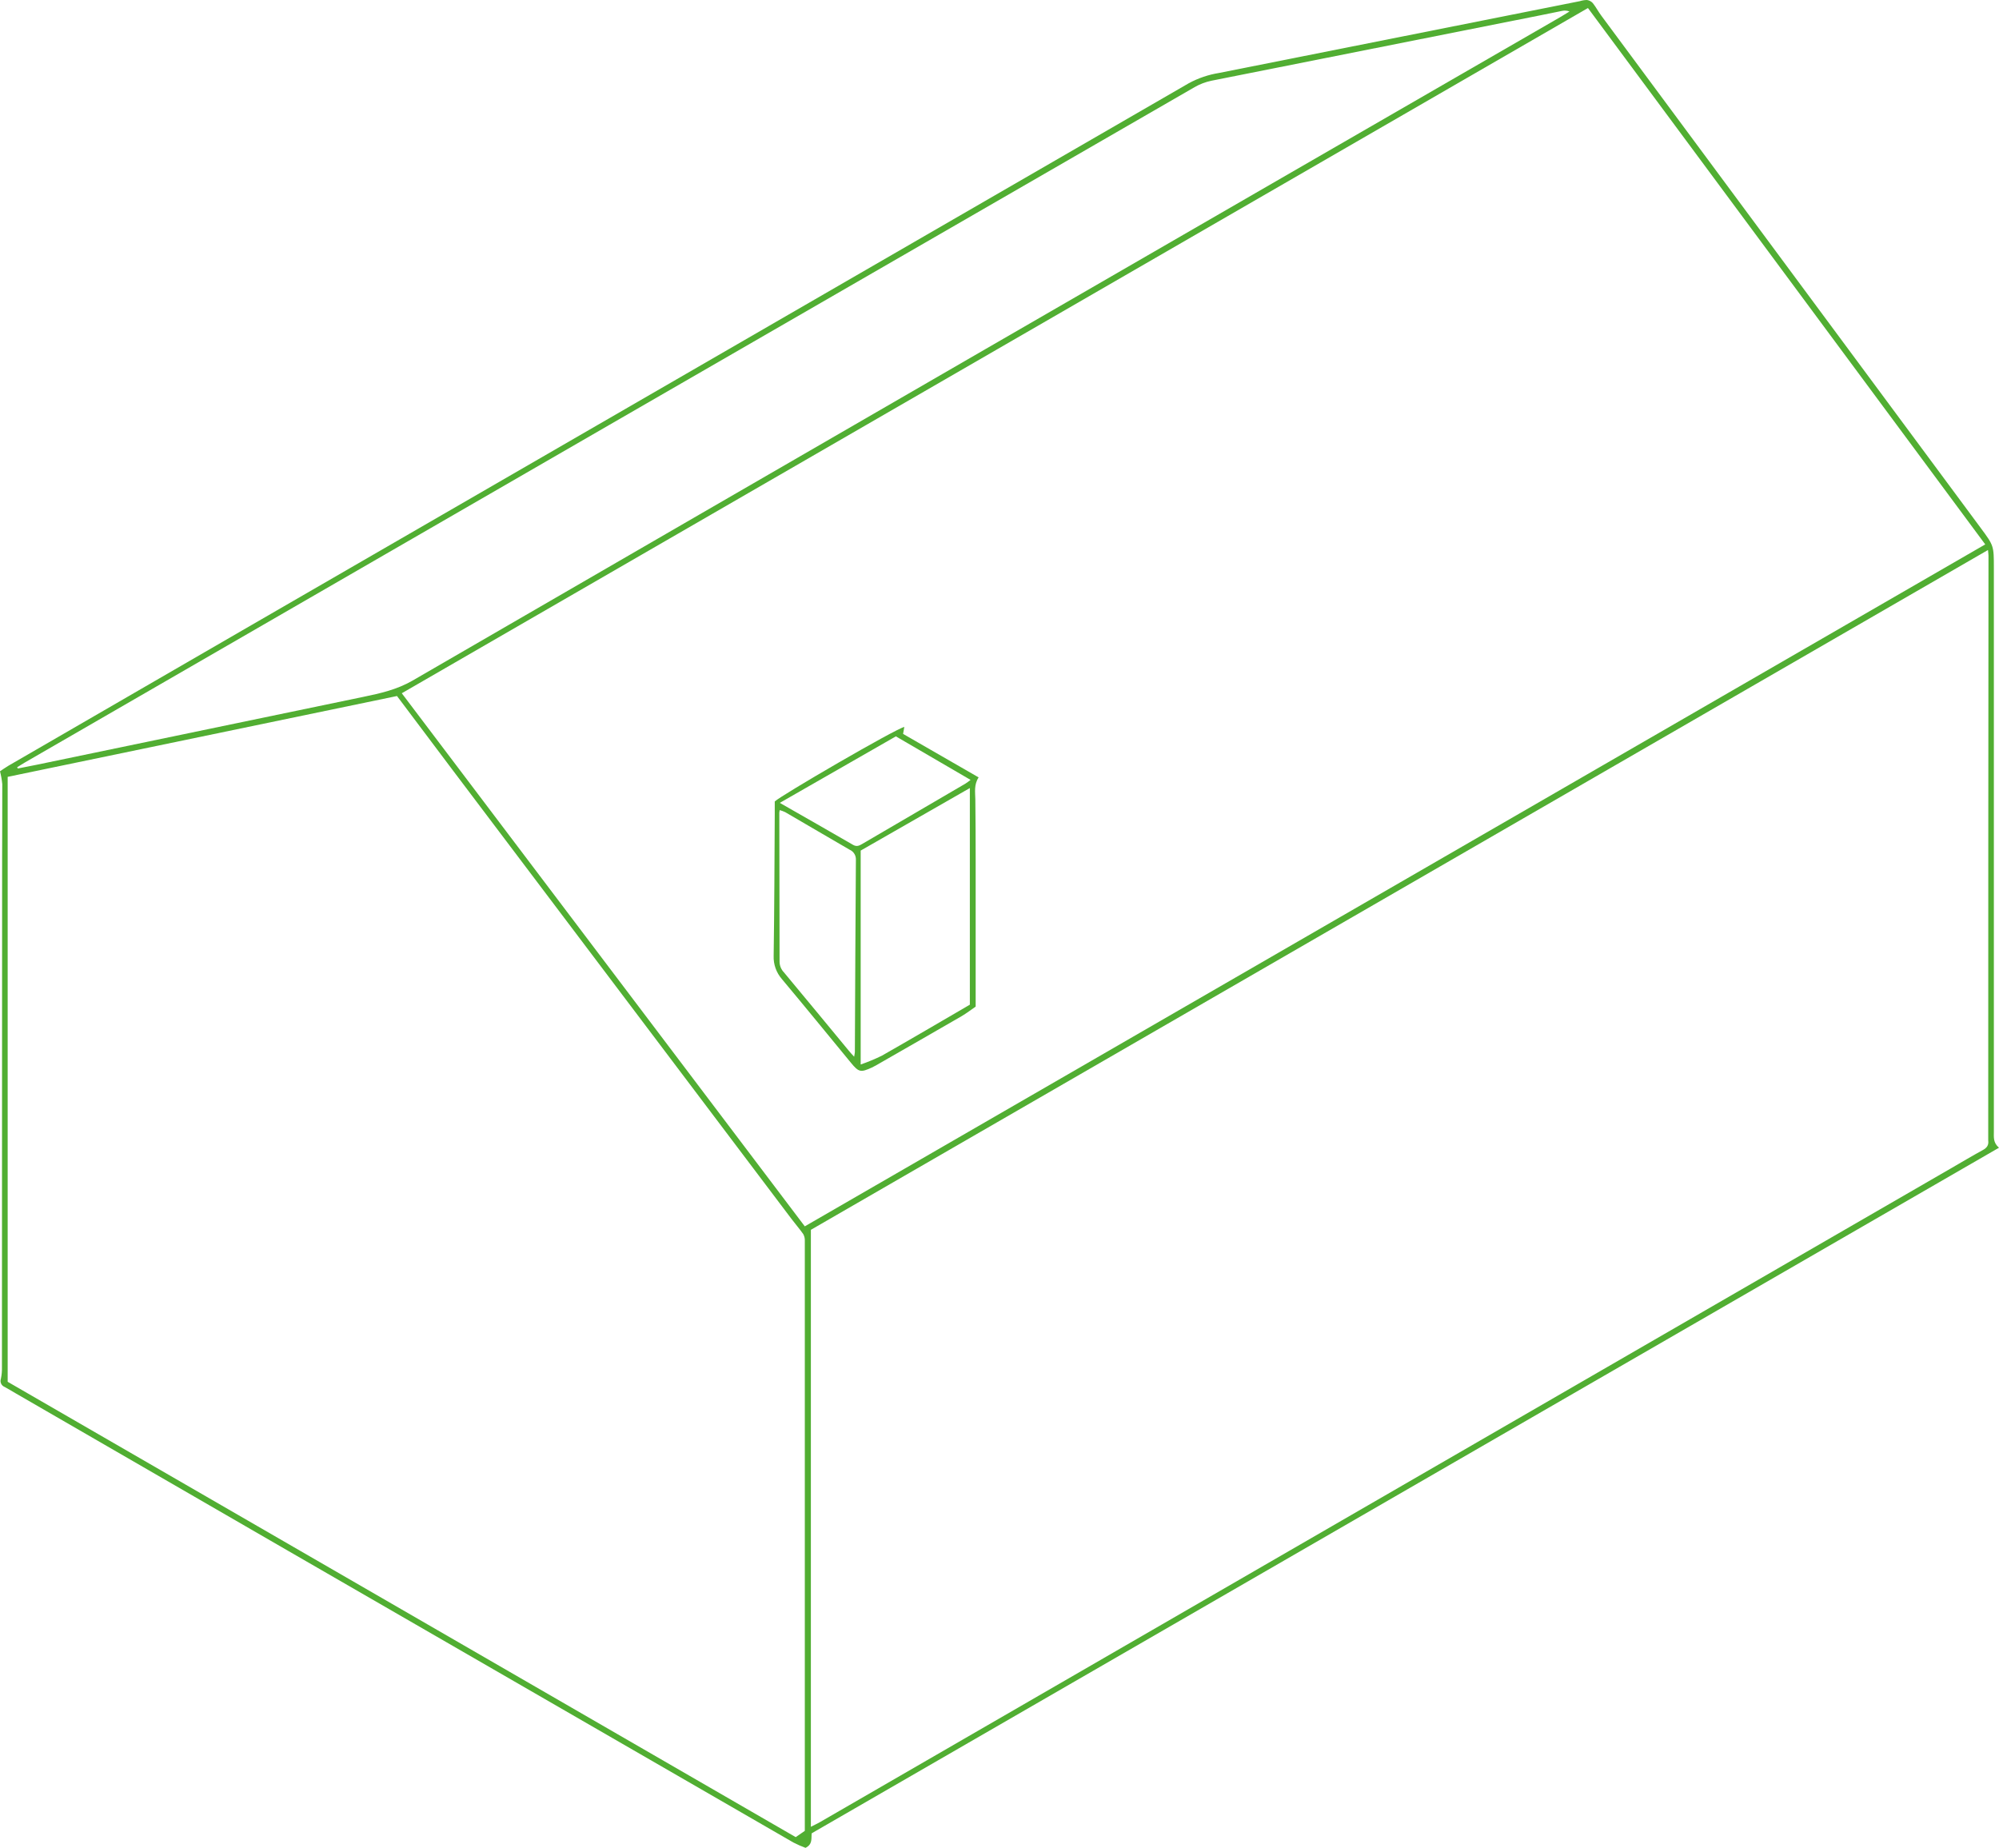
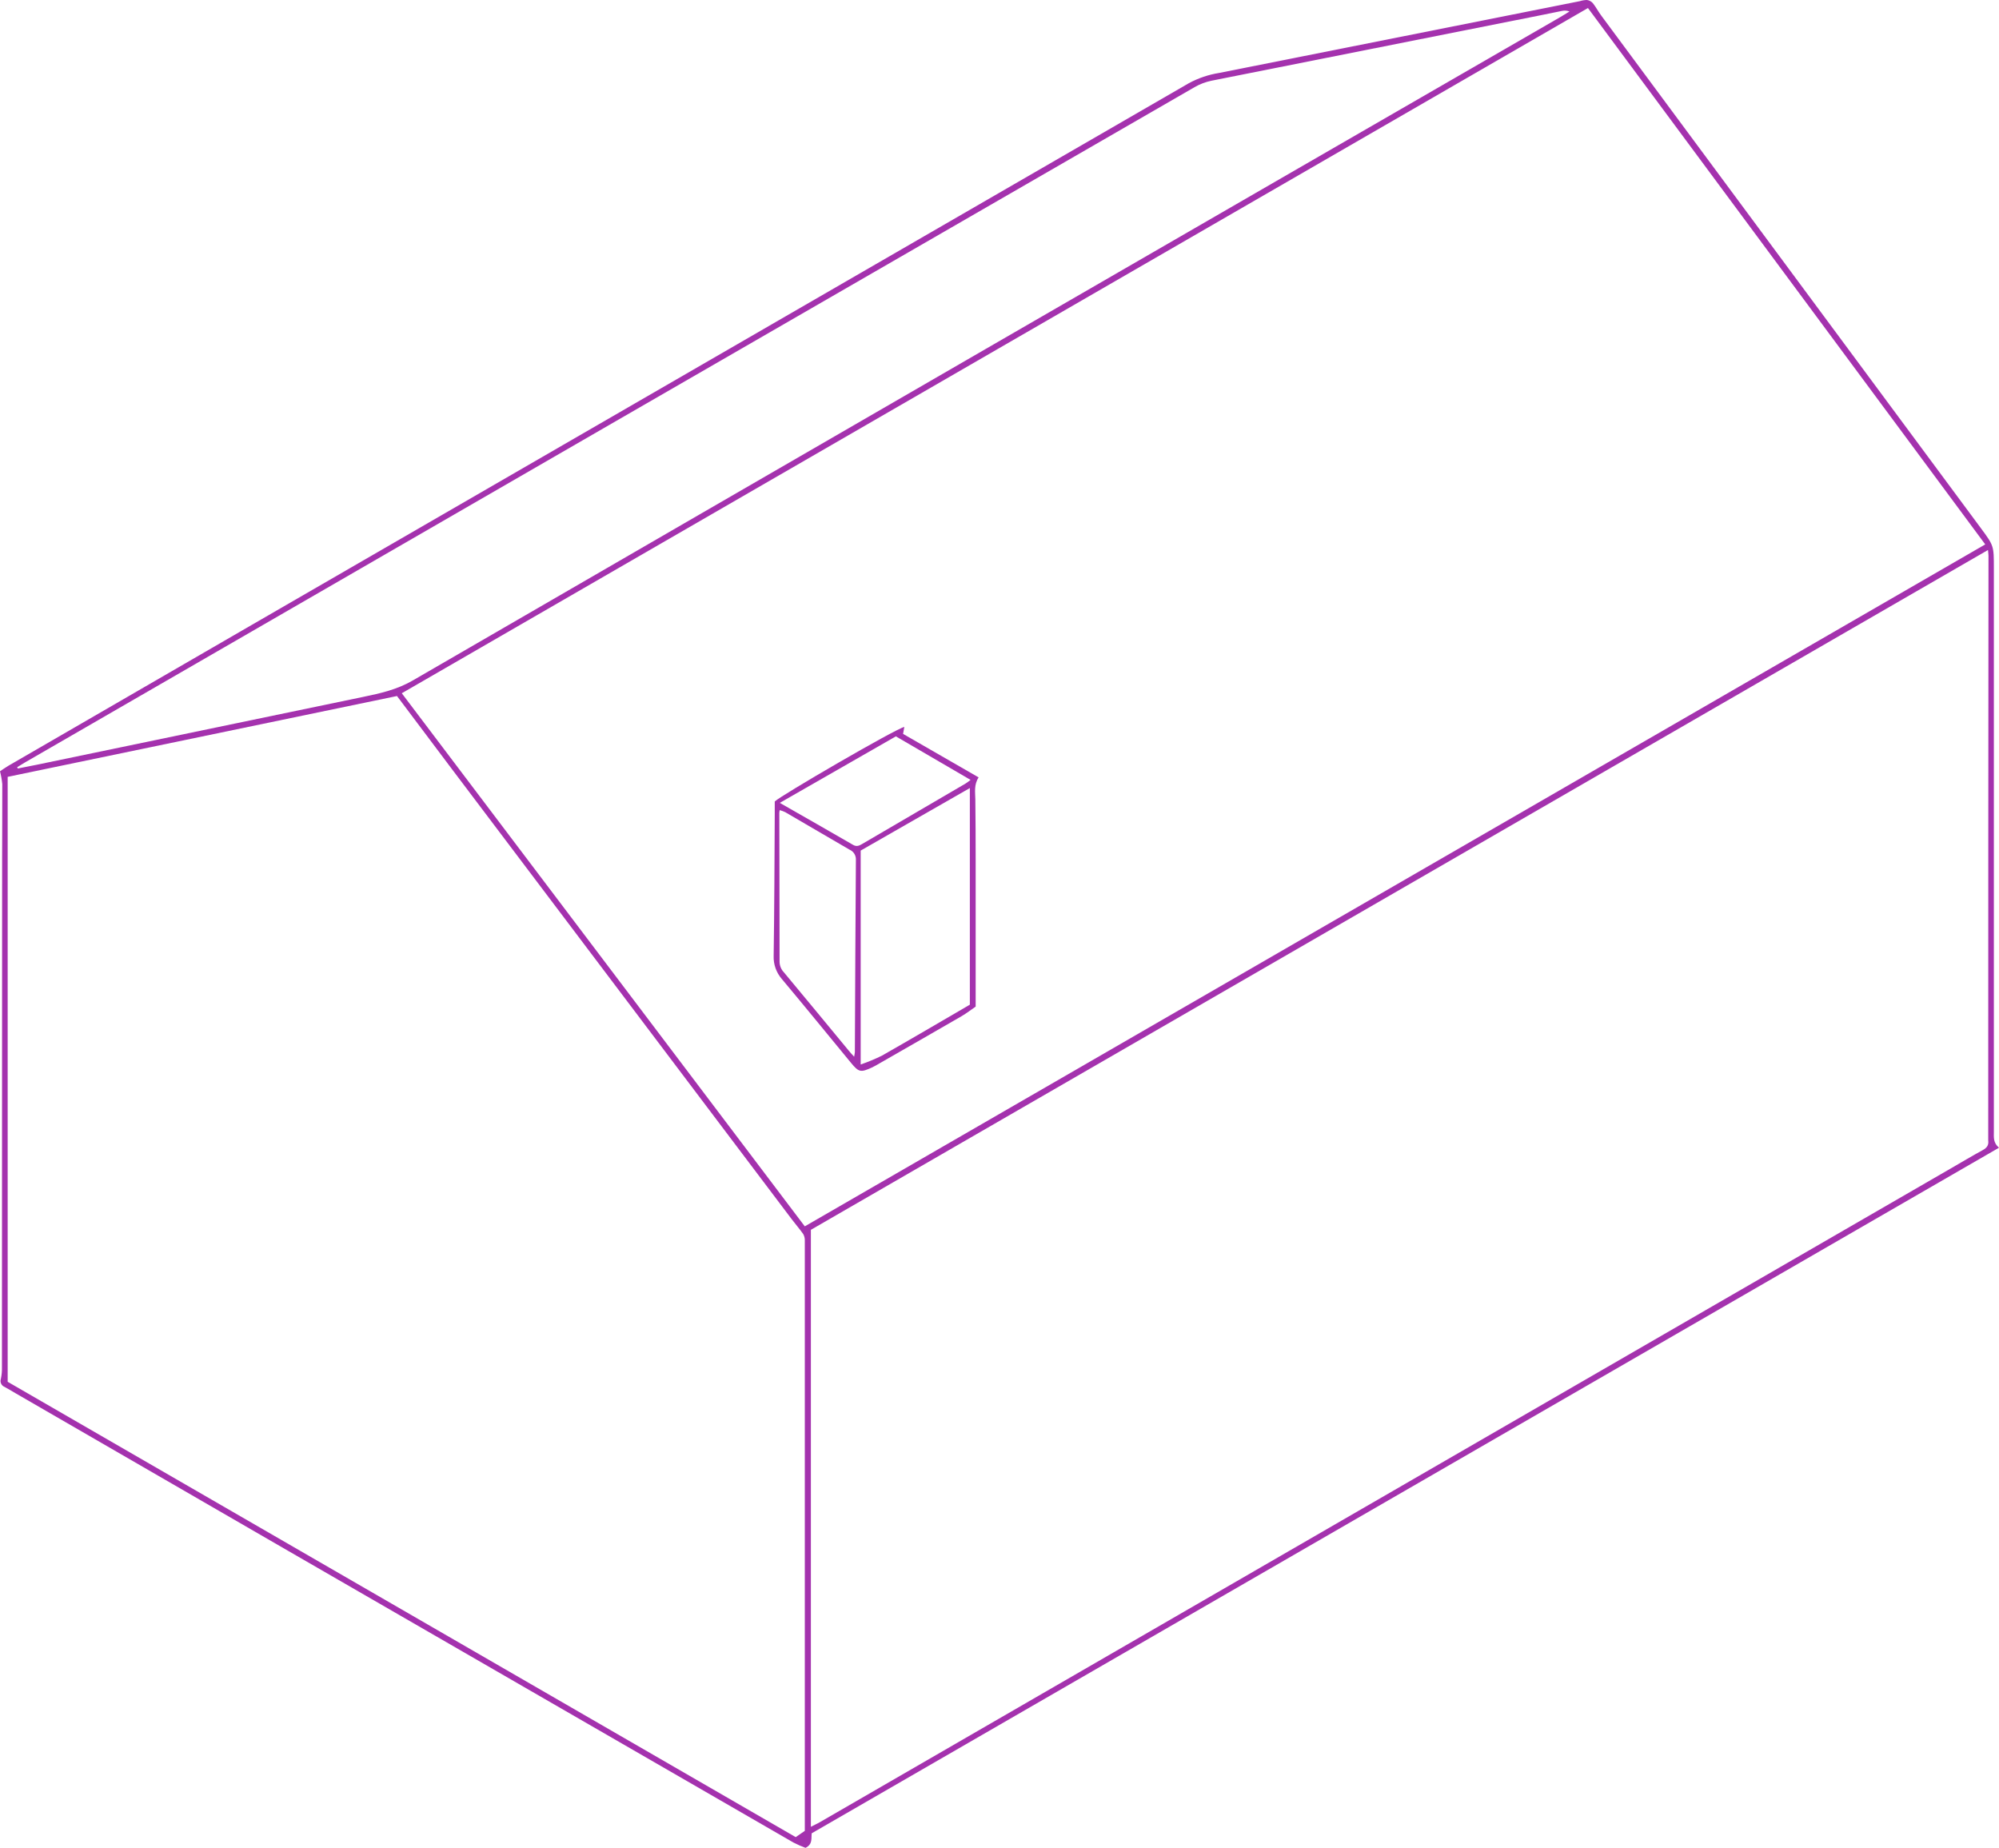
<svg xmlns="http://www.w3.org/2000/svg" width="781.48" height="722.34" viewBox="0 0 781.48 722.34">
  <g id="isometric_house" transform="translate(0 0)">
    <g id="Layer_1" data-name="Layer 1">
-       <path id="Path_10" data-name="Path 10" d="M781.48,448.65l-464.15,268c-.26,2,.46,4.25-2.42,5.69a41.539,41.539,0,0,1-4.75-2.09q-98.78-57-197.5-114Q59.41,575.49,6.16,544.68c-1.45-.84-2.88-1.73-4.36-2.52A2.5,2.5,0,0,1,.35,539a19.74,19.74,0,0,0,.41-4.61q0-99.72.07-199.44c0-9.48.1-19,.06-28.44a32,32,0,0,0-.89-5c.76-.51,2-1.41,3.25-2.15q47.63-27.58,95.26-55.13Q281.66,138.36,464.77,32.52a37.15,37.15,0,0,1,11.8-4L580.22,7.9,617.59.46A9.679,9.679,0,0,1,620.41,0a3.8,3.8,0,0,1,2.28,1.22c1.25,1.58,2.19,3.41,3.39,5Q700.18,106.3,774.3,206.34c5.18,7,5.17,7,5.17,15.74V442.4C779.46,444.55,779.17,446.71,781.48,448.65ZM157.07,271,314.62,479.39,776.1,212.81,620.79,3.14Zm620.11-56L317,480.75V714.11c1.44-.74,2.49-1.22,3.49-1.79L762.71,456.71c4.15-2.4,8.27-4.86,12.48-7.16,1.59-.87,2.32-1.95,2.08-3.72a7.787,7.787,0,0,1,0-1.08q0-113.76.1-227.52C777.36,216.67,777.27,216.1,777.18,215ZM3,540.15l308.07,178,3.56-2.45V485.04a4.89,4.89,0,0,0-.62-2.64c-1.41-2-3.07-3.9-4.56-5.88q-66.3-87.87-132.65-175.7-10.8-14.34-21.6-28.74L3,303.68ZM6.69,299.94l.29.47c2.46-.49,4.93-1,7.38-1.46Q78.23,285.69,142.1,272.4c6.62-1.38,13-2.79,19.18-6.35q224.1-129.78,448.4-259.2c1.32-.76,2.59-1.57,3.89-2.36a5,5,0,0,0-2.86-.24c-2.94.57-5.87,1.21-8.8,1.79Q537.74,18.77,473.59,31.56A22.25,22.25,0,0,0,467,34.07Q238.29,166,9.7,298.08C8.68,298.67,7.69,299.32,6.69,299.94Z" fill="#51ae32" />
-       <path id="Path_11" data-name="Path 11" d="M353.53,284.16l-.48,2.73,29.53,17c-1.88,2.88-1.33,5.73-1.29,8.57.11,7.79.12,15.59.13,23.38v57.65c-1.7,1.16-3.58,2.63-5.61,3.81-10.58,6.13-21.19,12.19-31.8,18.28-1,.59-2.07,1.21-3.15,1.72-4.38,2-5.12,1.88-8.17-1.82-9-10.92-17.92-21.89-27-32.73a13.08,13.08,0,0,1-3.24-9.13c.28-18.46.32-36.94.43-55.41V313.3C305.19,311,349.9,285,353.53,284.16ZM336.47,332.5v83.62a72.651,72.651,0,0,0,8.28-3.44c11.44-6.51,22.79-13.19,34.4-19.94V308.06Zm-2.55,80.58c.17-1.11.27-1.47.28-1.82.12-25.07.21-50.13.4-75.2a4.077,4.077,0,0,0-2.47-3.91c-8.4-4.86-16.76-9.79-25.16-14.67a13.659,13.659,0,0,0-2.16-.8q-.1.5-.15,1c0,19.43.11,38.86.1,58.29a6.06,6.06,0,0,0,1.71,4.14q12.64,15.19,25.22,30.46c.58.73,1.22,1.43,2.23,2.51Zm16.31-125.23-45.38,26c9.92,5.67,19.3,11,28.62,16.4,1.44.84,2.43.34,3.61-.35l40.35-23.58a24.451,24.451,0,0,0,2-1.45Z" fill="#51ae32" />
+       <path id="Path_10" data-name="Path 10" d="M781.48,448.65l-464.15,268c-.26,2,.46,4.25-2.42,5.69a41.539,41.539,0,0,1-4.75-2.09q-98.78-57-197.5-114Q59.41,575.49,6.16,544.68c-1.45-.84-2.88-1.73-4.36-2.52A2.5,2.5,0,0,1,.35,539a19.74,19.74,0,0,0,.41-4.61q0-99.72.07-199.44c0-9.48.1-19,.06-28.44a32,32,0,0,0-.89-5c.76-.51,2-1.41,3.25-2.15q47.63-27.58,95.26-55.13Q281.66,138.36,464.77,32.52a37.15,37.15,0,0,1,11.8-4L580.22,7.9,617.59.46A9.679,9.679,0,0,1,620.41,0a3.8,3.8,0,0,1,2.28,1.22c1.25,1.58,2.19,3.41,3.39,5Q700.18,106.3,774.3,206.34c5.18,7,5.17,7,5.17,15.74V442.4C779.46,444.55,779.17,446.71,781.48,448.65ZM157.07,271,314.62,479.39,776.1,212.81,620.79,3.14Zm620.11-56L317,480.75V714.11c1.44-.74,2.49-1.22,3.49-1.79L762.71,456.71c4.15-2.4,8.27-4.86,12.48-7.16,1.59-.87,2.32-1.95,2.08-3.72a7.787,7.787,0,0,1,0-1.08q0-113.76.1-227.52C777.36,216.67,777.27,216.1,777.18,215ZM3,540.15l308.07,178,3.56-2.45V485.04a4.89,4.89,0,0,0-.62-2.64c-1.41-2-3.07-3.9-4.56-5.88q-66.3-87.87-132.65-175.7-10.8-14.34-21.6-28.74L3,303.68ZM6.69,299.94l.29.47c2.46-.49,4.93-1,7.38-1.46Q78.23,285.69,142.1,272.4c6.62-1.38,13-2.79,19.18-6.35q224.1-129.78,448.4-259.2c1.32-.76,2.59-1.57,3.89-2.36a5,5,0,0,0-2.86-.24c-2.94.57-5.87,1.21-8.8,1.79Q537.74,18.77,473.59,31.56A22.25,22.25,0,0,0,467,34.07Q238.29,166,9.7,298.08C8.68,298.67,7.69,299.32,6.69,299.94Z" fill="#a432ae" />
+       <path id="Path_11" data-name="Path 11" d="M353.53,284.16l-.48,2.73,29.53,17c-1.88,2.88-1.33,5.73-1.29,8.57.11,7.79.12,15.59.13,23.38v57.65c-1.7,1.16-3.58,2.63-5.61,3.81-10.58,6.13-21.19,12.19-31.8,18.28-1,.59-2.07,1.21-3.15,1.72-4.38,2-5.12,1.88-8.17-1.82-9-10.92-17.92-21.89-27-32.73a13.08,13.08,0,0,1-3.24-9.13c.28-18.46.32-36.94.43-55.41V313.3C305.19,311,349.9,285,353.53,284.16ZM336.47,332.5v83.62a72.651,72.651,0,0,0,8.28-3.44c11.44-6.51,22.79-13.19,34.4-19.94V308.06Zm-2.55,80.58c.17-1.11.27-1.47.28-1.82.12-25.07.21-50.13.4-75.2a4.077,4.077,0,0,0-2.47-3.91c-8.4-4.86-16.76-9.79-25.16-14.67a13.659,13.659,0,0,0-2.16-.8q-.1.5-.15,1c0,19.43.11,38.86.1,58.29a6.06,6.06,0,0,0,1.71,4.14q12.64,15.19,25.22,30.46c.58.73,1.22,1.43,2.23,2.51Zm16.31-125.23-45.38,26c9.92,5.67,19.3,11,28.62,16.4,1.44.84,2.43.34,3.61-.35l40.35-23.58a24.451,24.451,0,0,0,2-1.45Z" fill="#a432ae" />
    </g>
  </g>
</svg>
